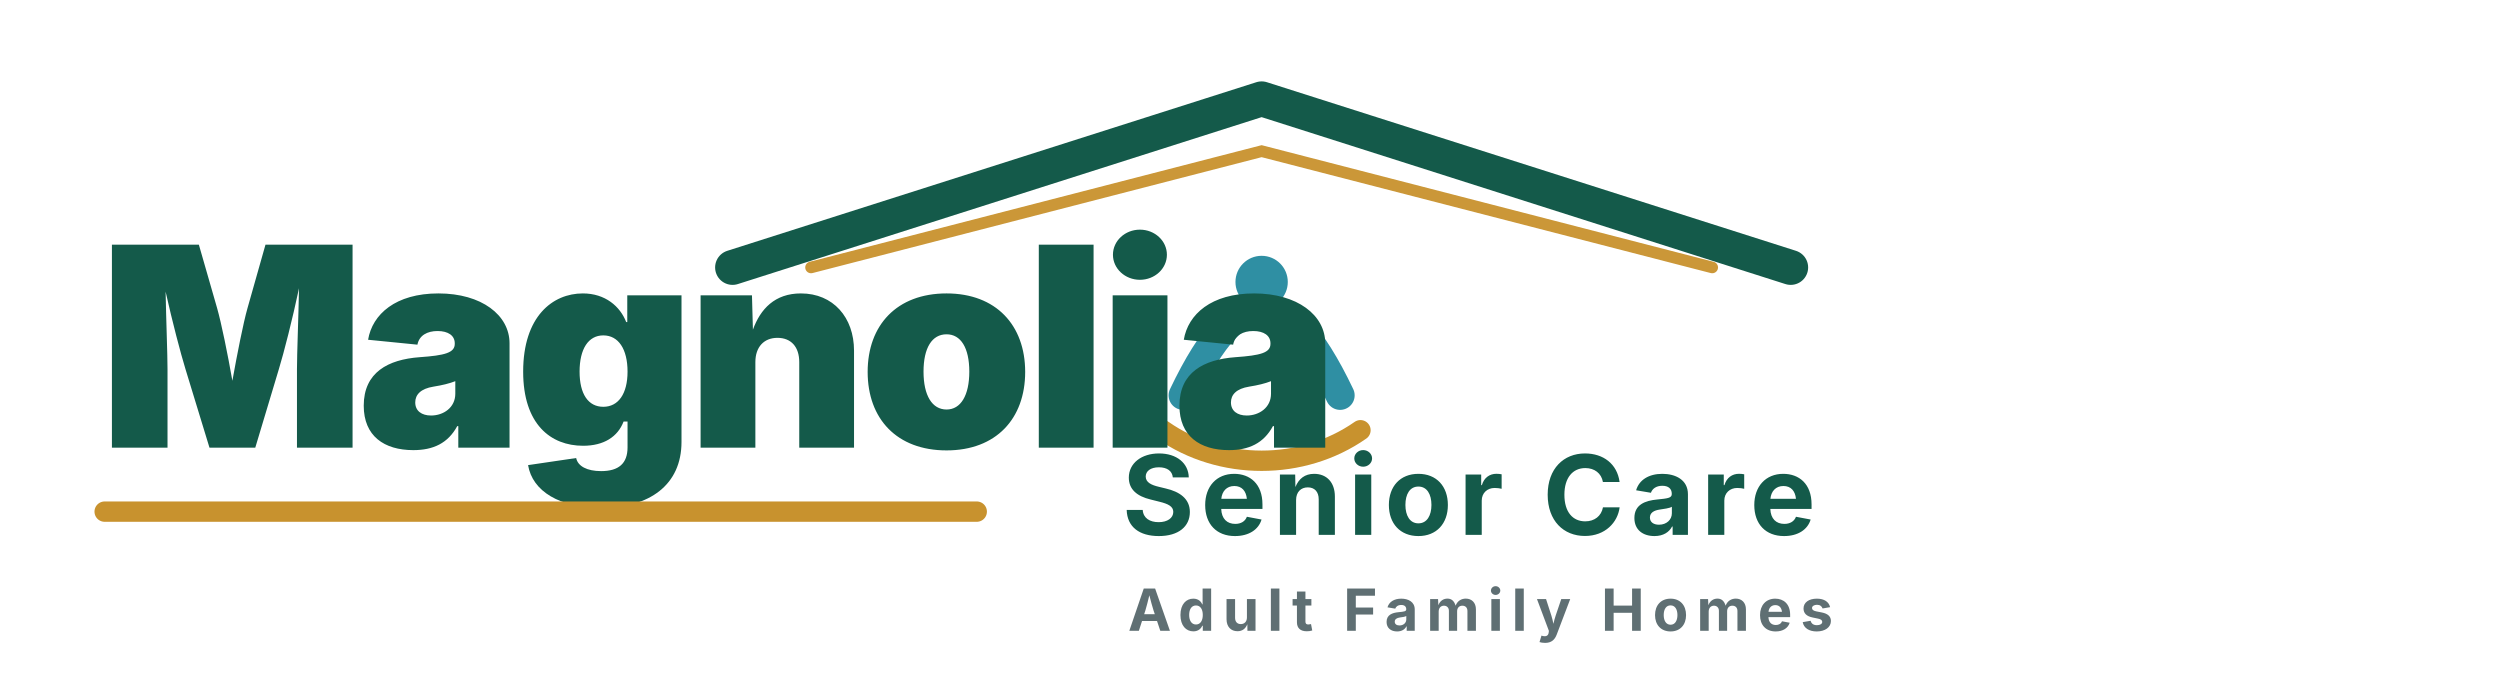
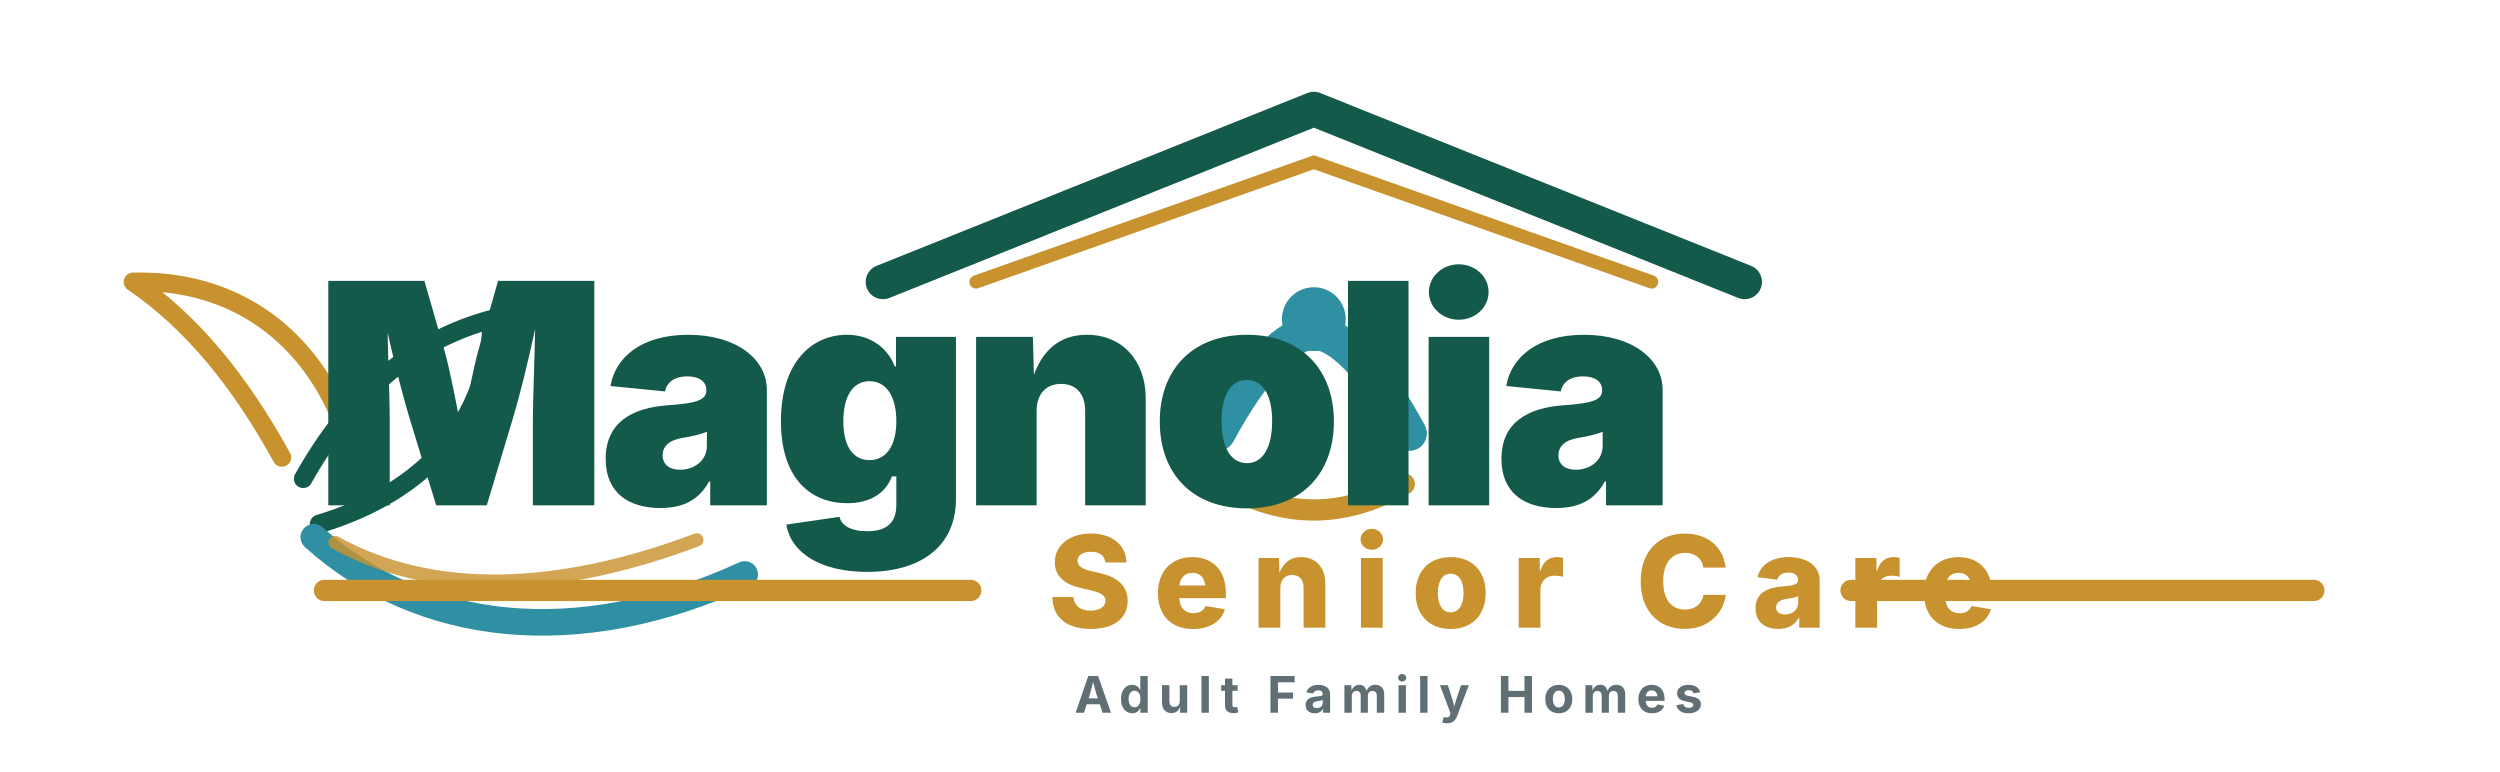
- <svg xmlns="http://www.w3.org/2000/svg" width="860" height="240" viewBox="0 0 860 240" role="img" aria-labelledby="title desc">
+ <svg xmlns="http://www.w3.org/2000/svg" width="940" height="290" viewBox="0 0 940 290" role="img" aria-labelledby="title desc">
  <g fill="none" fill-rule="evenodd">
-     <path d="M252 92L434 34L616 92" stroke="#145A4A" stroke-width="12" stroke-linecap="round" stroke-linejoin="round" />
-     <path d="M279 92L434 52L589 92" stroke="#C8922E" stroke-width="4" stroke-linecap="round" opacity=".95" />
-     <g transform="translate(382 54)">
-       <circle cx="52" cy="43" r="9" fill="#2F8FA3" />
-       <path d="M25 82C35 61 44 52 52 52C60 52 69 61 79 82" stroke="#2F8FA3" stroke-width="10" stroke-linecap="round" />
-       <path d="M18 94C38 108 66 108 86 94" stroke="#C8922E" stroke-width="7" stroke-linecap="round" />
+     <g transform="translate(36 72)">
+       <path d="M70 100C54 71 36 49 14 34C52 33 81 54 94 90" stroke="#C8922E" stroke-width="7" stroke-linecap="round" stroke-linejoin="round" />
+       <path d="M78 108C96 76 119 56 149 48C148 86 124 113 84 125" stroke="#145A4A" stroke-width="7" stroke-linecap="round" stroke-linejoin="round" />
+       <path d="M82 130C122 166 181 173 244 144" stroke="#2F8FA3" stroke-width="10" stroke-linecap="round" />
+       <path d="M90 132C126 152 173 151 226 131" stroke="#C8922E" stroke-width="5" stroke-linecap="round" opacity=".82" />
    </g>
-     <text x="34" y="154" fill="#145A4A" font-family="Inter, Avenir Next, Segoe UI, Arial, sans-serif" font-size="96" font-weight="850" letter-spacing="-3">Magnolia</text>
-     <path d="M36 176H336" stroke="#C8922E" stroke-width="7" stroke-linecap="round" />
-     <text x="386" y="184" fill="#145A4A" font-family="Inter, Avenir Next, Segoe UI, Arial, sans-serif" font-size="38" font-weight="750" letter-spacing="2.2">Senior Care</text>
-     <text x="388" y="217" fill="#5F6F73" font-family="Inter, Avenir Next, Segoe UI, Arial, sans-serif" font-size="20" font-weight="650" letter-spacing="2.8">Adult Family Homes</text>
+     <g transform="translate(332 24)">
+       <path d="M0 82L162 17L324 82" stroke="#145A4A" stroke-width="13" stroke-linecap="round" stroke-linejoin="round" />
+       <path d="M35 82L162 37L289 82" stroke="#C8922E" stroke-width="5" stroke-linecap="round" />
+       <circle cx="162" cy="96" r="12" fill="#2F8FA3" />
+       <path d="M126 139C140 113 153 101 162 101C171 101 184 113 198 139" stroke="#2F8FA3" stroke-width="13" stroke-linecap="round" />
+       <path d="M128 158C151 171 173 171 196 158" stroke="#C8922E" stroke-width="8" stroke-linecap="round" />
+     </g>
+     <text x="118" y="190" fill="#145A4A" font-family="Inter, Avenir Next, Segoe UI, Arial, sans-serif" font-size="116" font-weight="850" letter-spacing="-4">Magnolia</text>
+     <path d="M122 222H365" stroke="#C8922E" stroke-width="8" stroke-linecap="round" />
+     <path d="M696 222H870" stroke="#C8922E" stroke-width="8" stroke-linecap="round" />
+     <text x="394" y="236" fill="#C8922E" font-family="Inter, Avenir Next, Segoe UI, Arial, sans-serif" font-size="48" font-weight="800" letter-spacing="8">Senior Care</text>
+     <text x="404" y="268" fill="#5F6F73" font-family="Inter, Avenir Next, Segoe UI, Arial, sans-serif" font-size="19" font-weight="650" letter-spacing="3">Adult Family Homes</text>
  </g>
</svg>
